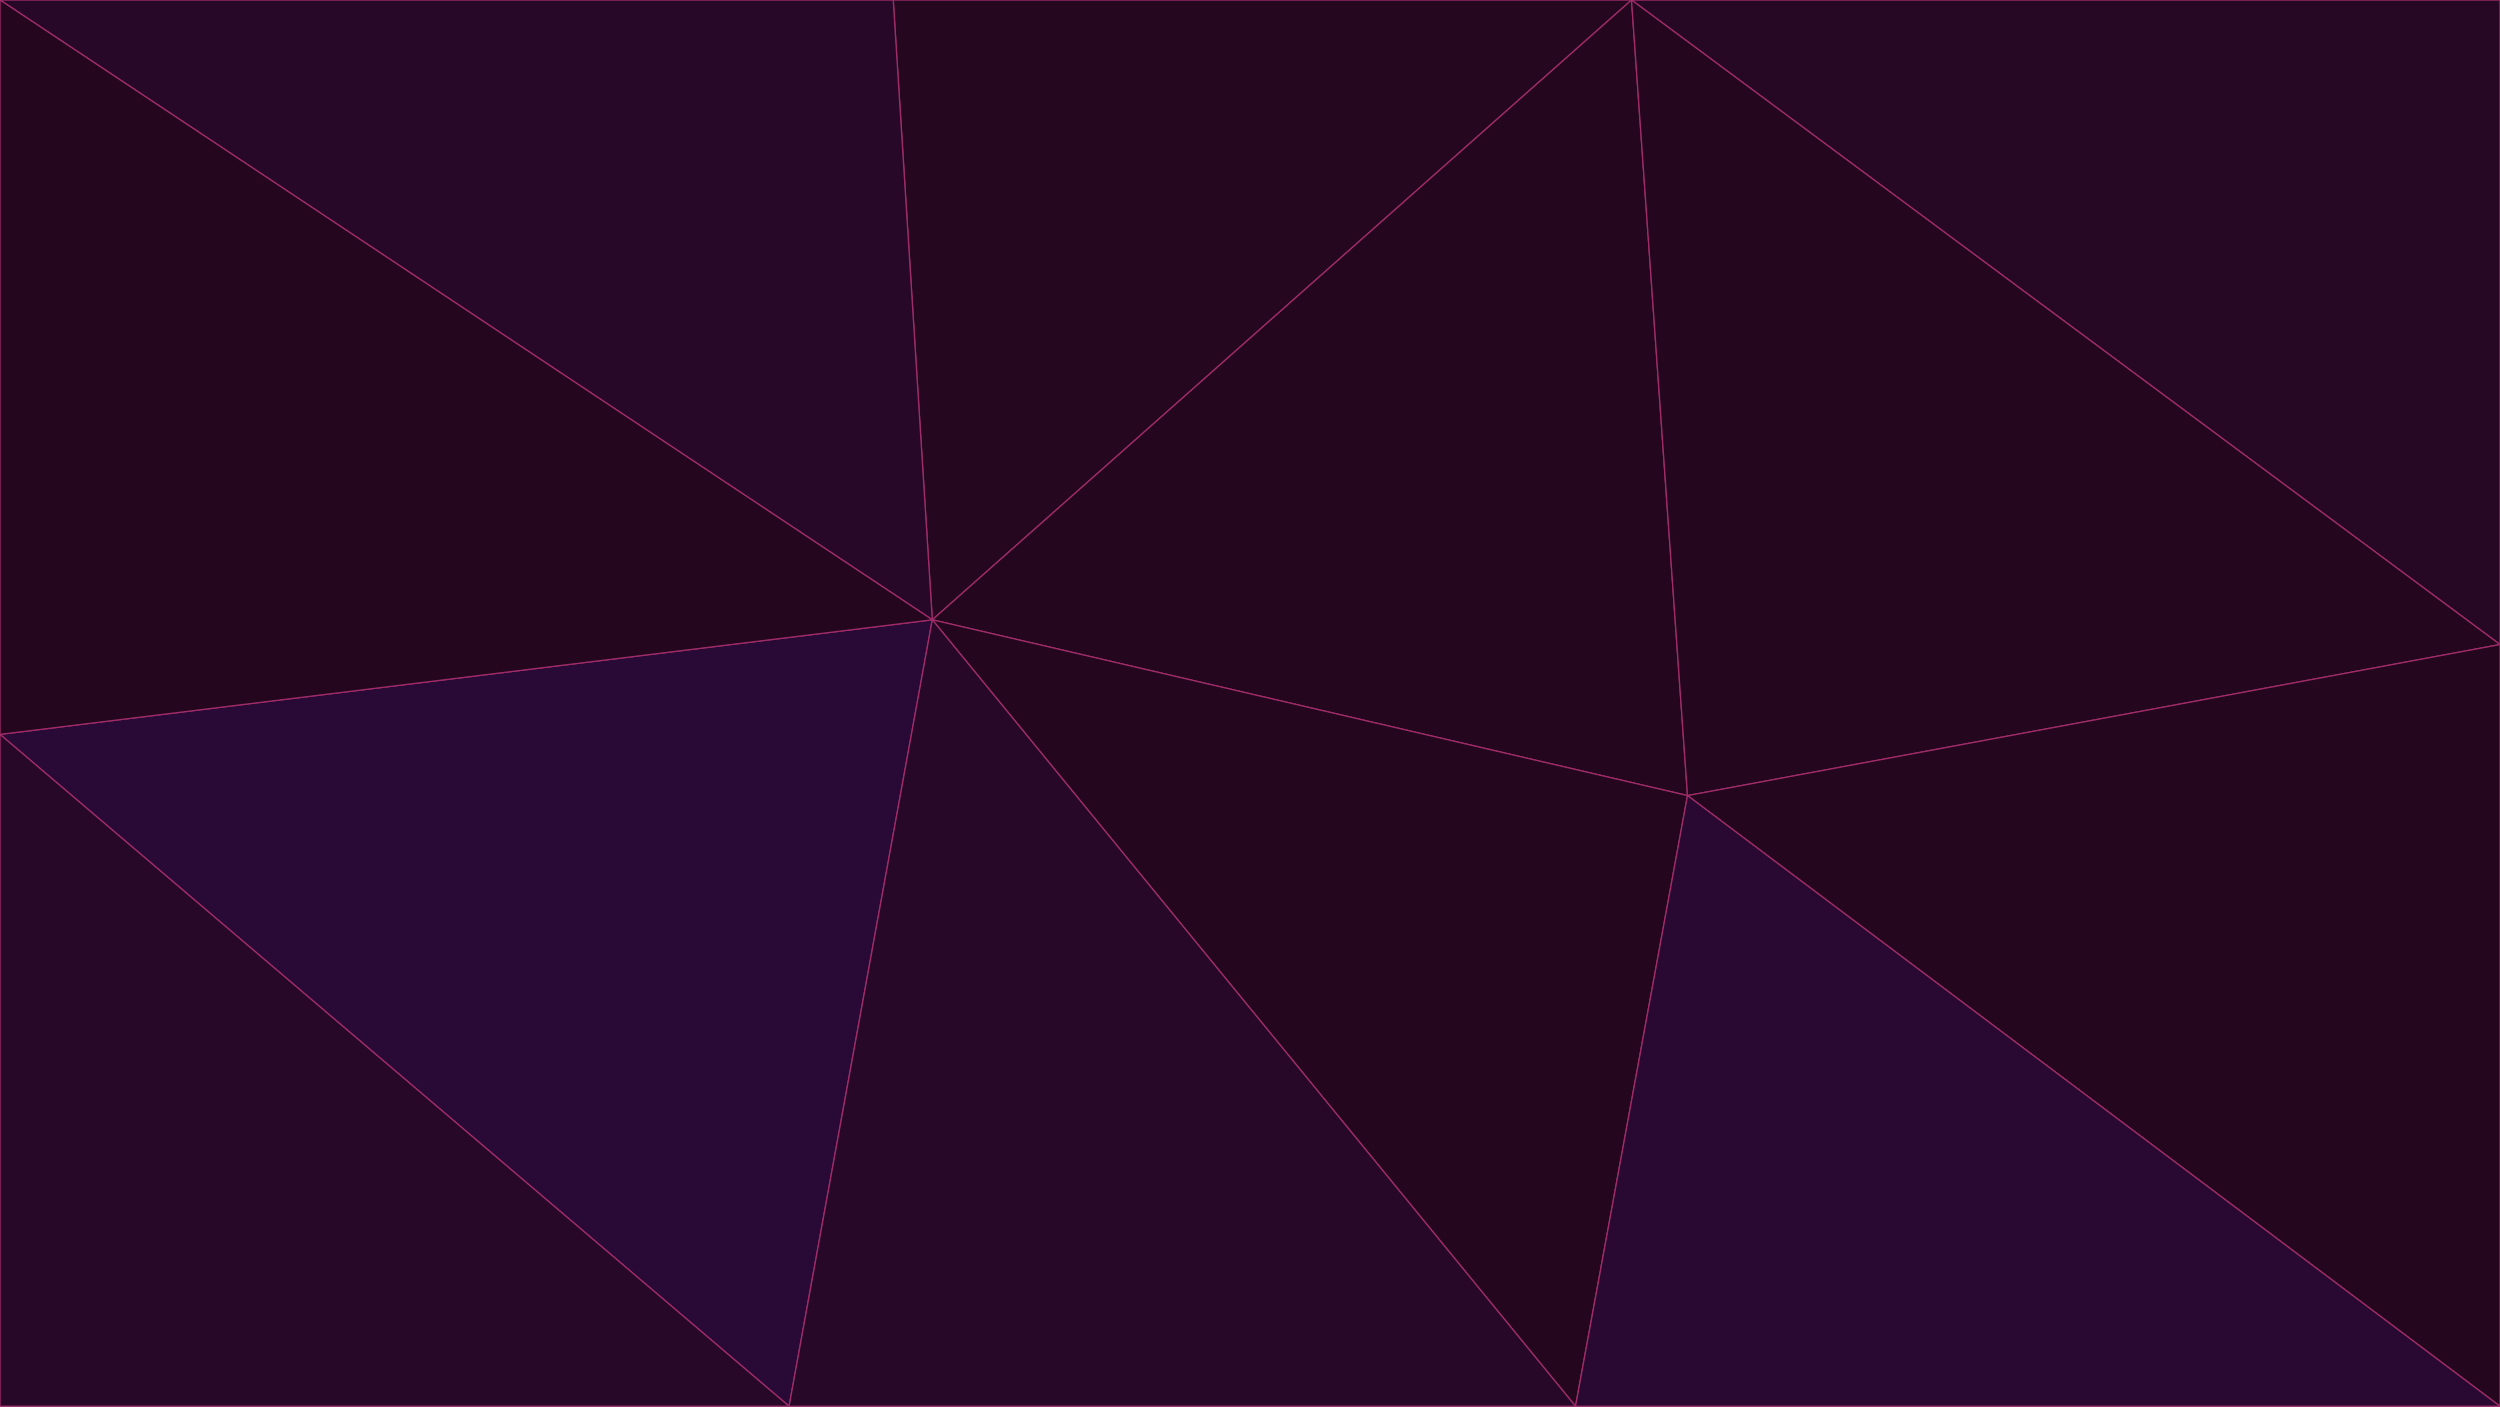
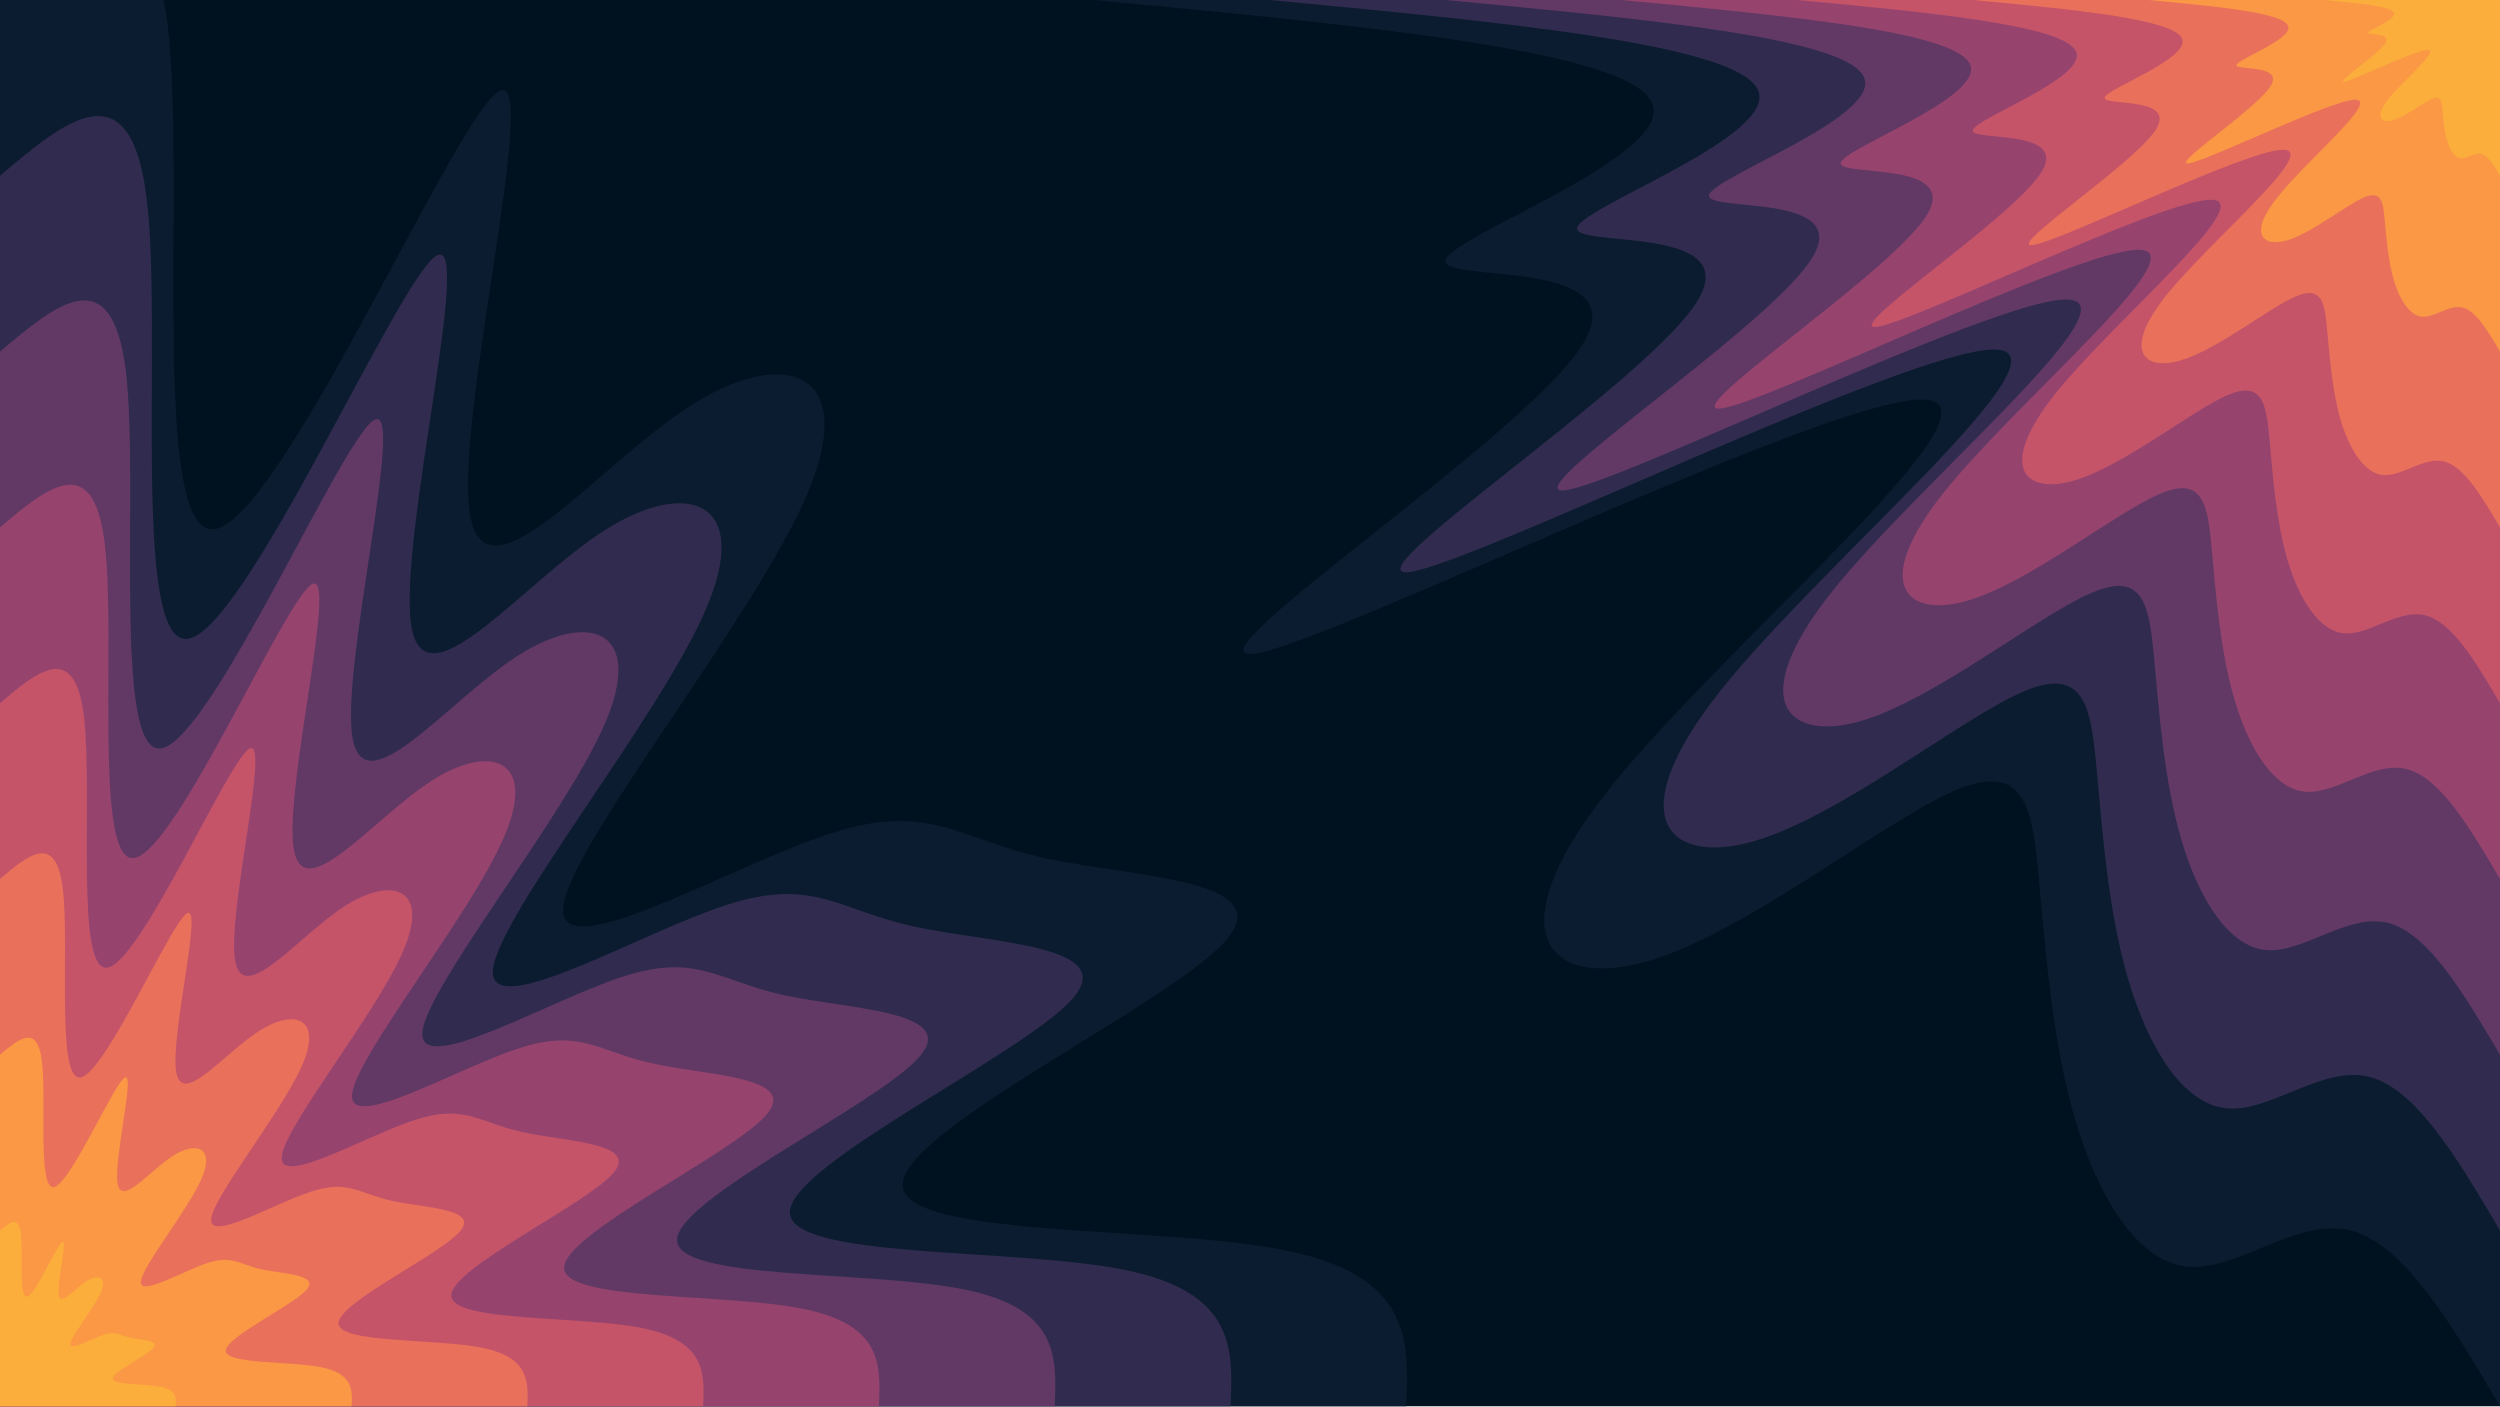
- <svg xmlns="http://www.w3.org/2000/svg" id="visual" viewBox="0 0 1920 1080" width="1920" height="1080" version="1.1">
-   <g stroke-width="1" stroke-linejoin="bevel">
-     <path d="M716 476L1253 0L686 0Z" fill="#250720" stroke="#9f2b68" />
-     <path d="M716 476L1296 611L1253 0Z" fill="#24071e" stroke="#9f2b68" />
-     <path d="M716 476L1210 1080L1296 611Z" fill="#24071e" stroke="#9f2b68" />
-     <path d="M0 564L606 1080L716 476Z" fill="#290a36" stroke="#9f2b68" />
-     <path d="M716 476L606 1080L1210 1080Z" fill="#280829" stroke="#9f2b68" />
-     <path d="M1920 495L1920 0L1253 0Z" fill="#270824" stroke="#9f2b68" />
-     <path d="M1920 495L1253 0L1296 611Z" fill="#24071e" stroke="#9f2b68" />
-     <path d="M1920 1080L1920 495L1296 611Z" fill="#24071e" stroke="#9f2b68" />
-     <path d="M686 0L0 0L716 476Z" fill="#280829" stroke="#9f2b68" />
-     <path d="M0 0L0 564L716 476Z" fill="#24071e" stroke="#9f2b68" />
-     <path d="M1210 1080L1920 1080L1296 611Z" fill="#290931" stroke="#9f2b68" />
-     <path d="M0 564L0 1080L606 1080Z" fill="#280829" stroke="#9f2b68" />
+ <svg xmlns="http://www.w3.org/2000/svg" id="visual" viewBox="0 0 960 540" width="960" height="540" version="1.1">
+   <rect x="0" y="0" width="960" height="540" fill="#001220" />
+   <defs>
+     <linearGradient id="grad1_0" x1="43.8%" y1="0%" x2="100%" y2="100%">
+       <stop offset="14.444%" stop-color="#fbae3c" stop-opacity="1" />
+       <stop offset="85.556%" stop-color="#fbae3c" stop-opacity="1" />
+     </linearGradient>
+   </defs>
+   <defs>
+     <linearGradient id="grad1_1" x1="43.8%" y1="0%" x2="100%" y2="100%">
+       <stop offset="14.444%" stop-color="#fbae3c" stop-opacity="1" />
+       <stop offset="85.556%" stop-color="#f48350" stop-opacity="1" />
+     </linearGradient>
+   </defs>
+   <defs>
+     <linearGradient id="grad1_2" x1="43.8%" y1="0%" x2="100%" y2="100%">
+       <stop offset="14.444%" stop-color="#d96162" stop-opacity="1" />
+       <stop offset="85.556%" stop-color="#f48350" stop-opacity="1" />
+     </linearGradient>
+   </defs>
+   <defs>
+     <linearGradient id="grad1_3" x1="43.8%" y1="0%" x2="100%" y2="100%">
+       <stop offset="14.444%" stop-color="#d96162" stop-opacity="1" />
+       <stop offset="85.556%" stop-color="#af4b6d" stop-opacity="1" />
+     </linearGradient>
+   </defs>
+   <defs>
+     <linearGradient id="grad1_4" x1="43.8%" y1="0%" x2="100%" y2="100%">
+       <stop offset="14.444%" stop-color="#7c3e6b" stop-opacity="1" />
+       <stop offset="85.556%" stop-color="#af4b6d" stop-opacity="1" />
+     </linearGradient>
+   </defs>
+   <defs>
+     <linearGradient id="grad1_5" x1="43.8%" y1="0%" x2="100%" y2="100%">
+       <stop offset="14.444%" stop-color="#7c3e6b" stop-opacity="1" />
+       <stop offset="85.556%" stop-color="#49335c" stop-opacity="1" />
+     </linearGradient>
+   </defs>
+   <defs>
+     <linearGradient id="grad1_6" x1="43.8%" y1="0%" x2="100%" y2="100%">
+       <stop offset="14.444%" stop-color="#1d2540" stop-opacity="1" />
+       <stop offset="85.556%" stop-color="#49335c" stop-opacity="1" />
+     </linearGradient>
+   </defs>
+   <defs>
+     <linearGradient id="grad1_7" x1="43.8%" y1="0%" x2="100%" y2="100%">
+       <stop offset="14.444%" stop-color="#1d2540" stop-opacity="1" />
+       <stop offset="85.556%" stop-color="#001220" stop-opacity="1" />
+     </linearGradient>
+   </defs>
+   <defs>
+     <linearGradient id="grad2_0" x1="0%" y1="0%" x2="56.3%" y2="100%">
+       <stop offset="14.444%" stop-color="#fbae3c" stop-opacity="1" />
+       <stop offset="85.556%" stop-color="#fbae3c" stop-opacity="1" />
+     </linearGradient>
+   </defs>
+   <defs>
+     <linearGradient id="grad2_1" x1="0%" y1="0%" x2="56.3%" y2="100%">
+       <stop offset="14.444%" stop-color="#f48350" stop-opacity="1" />
+       <stop offset="85.556%" stop-color="#fbae3c" stop-opacity="1" />
+     </linearGradient>
+   </defs>
+   <defs>
+     <linearGradient id="grad2_2" x1="0%" y1="0%" x2="56.3%" y2="100%">
+       <stop offset="14.444%" stop-color="#f48350" stop-opacity="1" />
+       <stop offset="85.556%" stop-color="#d96162" stop-opacity="1" />
+     </linearGradient>
+   </defs>
+   <defs>
+     <linearGradient id="grad2_3" x1="0%" y1="0%" x2="56.3%" y2="100%">
+       <stop offset="14.444%" stop-color="#af4b6d" stop-opacity="1" />
+       <stop offset="85.556%" stop-color="#d96162" stop-opacity="1" />
+     </linearGradient>
+   </defs>
+   <defs>
+     <linearGradient id="grad2_4" x1="0%" y1="0%" x2="56.3%" y2="100%">
+       <stop offset="14.444%" stop-color="#af4b6d" stop-opacity="1" />
+       <stop offset="85.556%" stop-color="#7c3e6b" stop-opacity="1" />
+     </linearGradient>
+   </defs>
+   <defs>
+     <linearGradient id="grad2_5" x1="0%" y1="0%" x2="56.3%" y2="100%">
+       <stop offset="14.444%" stop-color="#49335c" stop-opacity="1" />
+       <stop offset="85.556%" stop-color="#7c3e6b" stop-opacity="1" />
+     </linearGradient>
+   </defs>
+   <defs>
+     <linearGradient id="grad2_6" x1="0%" y1="0%" x2="56.3%" y2="100%">
+       <stop offset="14.444%" stop-color="#49335c" stop-opacity="1" />
+       <stop offset="85.556%" stop-color="#1d2540" stop-opacity="1" />
+     </linearGradient>
+   </defs>
+   <defs>
+     <linearGradient id="grad2_7" x1="0%" y1="0%" x2="56.3%" y2="100%">
+       <stop offset="14.444%" stop-color="#001220" stop-opacity="1" />
+       <stop offset="85.556%" stop-color="#1d2540" stop-opacity="1" />
+     </linearGradient>
+   </defs>
+   <g transform="translate(960, 0)">
+     <path d="M0 540C-18.4 508.8 -36.8 477.7 -57.4 472.5C-78 467.4 -100.8 488.2 -119.9 486.4C-139 484.6 -154.2 460.2 -163.1 430.1C-172 400.1 -174.5 364.4 -177.1 337.4C-179.6 310.3 -182.2 291.8 -209.6 303.7C-237.1 315.6 -289.4 358 -326.9 369C-364.4 380 -387.1 359.7 -342.1 303C-297 246.4 -184.3 153.3 -222.2 153.4C-260.1 153.5 -448.6 246.7 -478.1 251C-507.7 255.2 -378.4 170.5 -353.4 134C-328.5 97.6 -407.8 109.3 -404.9 99.8C-402 90.3 -316.8 59.7 -325.6 39.5C-334.4 19.4 -437.2 9.7 -540 0L0 0Z" fill="#0c1c30" />
+     <path d="M0 472.5C-16.1 445.2 -32.2 418 -50.2 413.5C-68.2 409 -88.2 427.2 -104.9 425.6C-121.6 424.1 -134.9 402.6 -142.7 376.3C-150.5 350 -152.7 318.9 -154.9 295.2C-157.1 271.5 -159.4 255.3 -183.4 265.7C-207.4 276.2 -253.2 313.2 -286.1 322.9C-318.9 332.5 -338.7 314.8 -299.3 265.2C-259.9 215.6 -161.3 134.1 -194.4 134.2C-227.6 134.3 -392.5 215.8 -418.4 219.6C-444.3 223.3 -331.1 149.2 -309.3 117.3C-287.4 85.4 -356.8 95.6 -354.3 87.3C-351.7 79 -277.2 52.2 -284.9 34.6C-292.6 17 -382.6 8.5 -472.5 0L0 0Z" fill="#312c4f" />
+     <path d="M0 405C-13.8 381.6 -27.6 358.3 -43 354.4C-58.5 350.5 -75.6 366.2 -89.9 364.8C-104.2 363.5 -115.7 345.1 -122.3 322.6C-129 300 -130.9 273.3 -132.8 253C-134.7 232.7 -136.6 218.8 -157.2 227.8C-177.8 236.7 -217.1 268.5 -245.2 276.8C-273.3 285 -290.3 269.8 -256.6 227.3C-222.8 184.8 -138.2 115 -166.7 115C-195.1 115.1 -336.4 185 -358.6 188.2C-380.8 191.4 -283.8 127.9 -265.1 100.5C-246.3 73.2 -305.8 81.9 -303.7 74.8C-301.5 67.7 -237.6 44.8 -244.2 29.7C-250.8 14.5 -327.9 7.3 -405 0L0 0Z" fill="#623965" />
+     <path d="M0 337.5C-11.5 318 -23 298.5 -35.9 295.3C-48.7 292.1 -63 305.2 -74.9 304C-86.8 302.9 -96.4 287.6 -101.9 268.8C-107.5 250 -109.1 227.8 -110.7 210.8C-112.2 193.9 -113.9 182.3 -131 189.8C-148.2 197.3 -180.9 223.7 -204.3 230.6C-227.8 237.5 -241.9 224.8 -213.8 189.4C-185.7 154 -115.2 95.8 -138.9 95.9C-162.6 95.9 -280.4 154.2 -298.8 156.8C-317.3 159.5 -236.5 106.6 -220.9 83.8C-205.3 61 -254.9 68.3 -253.1 62.4C-251.2 56.5 -198 37.3 -203.5 24.7C-209 12.1 -273.3 6.1 -337.5 0L0 0Z" fill="#96446e" />
+     <path d="M0 270C-9.2 254.4 -18.4 238.8 -28.7 236.3C-39 233.7 -50.4 244.1 -59.9 243.2C-69.5 242.3 -77.1 230.1 -81.6 215.1C-86 200 -87.3 182.2 -88.5 168.7C-89.8 155.1 -91.1 145.9 -104.8 151.8C-118.5 157.8 -144.7 179 -163.5 184.5C-182.2 190 -193.5 179.9 -171 151.5C-148.5 123.2 -92.2 76.6 -111.1 76.7C-130 76.7 -224.3 123.3 -239.1 125.5C-253.9 127.6 -189.2 85.3 -176.7 67C-164.2 48.8 -203.9 54.6 -202.4 49.9C-201 45.2 -158.4 29.8 -162.8 19.8C-167.2 9.7 -218.6 4.8 -270 0L0 0Z" fill="#c55469" />
+     <path d="M0 202.5C-6.9 190.8 -13.8 179.1 -21.5 177.2C-29.2 175.3 -37.8 183.1 -45 182.4C-52.1 181.7 -57.8 172.6 -61.2 161.3C-64.5 150 -65.4 136.7 -66.4 126.5C-67.3 116.4 -68.3 109.4 -78.6 113.9C-88.9 118.4 -108.5 134.2 -122.6 138.4C-136.7 142.5 -145.2 134.9 -128.3 113.6C-111.4 92.4 -69.1 57.5 -83.3 57.5C-97.5 57.5 -168.2 92.5 -179.3 94.1C-190.4 95.7 -141.9 63.9 -132.5 50.3C-123.2 36.6 -152.9 41 -151.8 37.4C-150.7 33.9 -118.8 22.4 -122.1 14.8C-125.4 7.3 -164 3.6 -202.5 0L0 0Z" fill="#e9705a" />
+     <path d="M0 135C-4.6 127.2 -9.2 119.4 -14.3 118.1C-19.5 116.8 -25.2 122.1 -30 121.6C-34.7 121.2 -38.6 115 -40.8 107.5C-43 100 -43.6 91.1 -44.3 84.3C-44.9 77.6 -45.5 72.9 -52.4 75.9C-59.3 78.9 -72.4 89.5 -81.7 92.3C-91.1 95 -96.8 89.9 -85.5 75.8C-74.3 61.6 -46.1 38.3 -55.6 38.3C-65 38.4 -112.1 61.7 -119.5 62.7C-126.9 63.8 -94.6 42.6 -88.4 33.5C-82.1 24.4 -101.9 27.3 -101.2 24.9C-100.5 22.6 -79.2 14.9 -81.4 9.9C-83.6 4.8 -109.3 2.4 -135 0L0 0Z" fill="#fa9845" />
+     <path d="M0 67.5C-2.3 63.6 -4.6 59.7 -7.2 59.1C-9.7 58.4 -12.6 61 -15 60.8C-17.4 60.6 -19.3 57.5 -20.4 53.8C-21.5 50 -21.8 45.6 -22.1 42.2C-22.4 38.8 -22.8 36.5 -26.2 38C-29.6 39.5 -36.2 44.7 -40.9 46.1C-45.6 47.5 -48.4 45 -42.8 37.9C-37.1 30.8 -23 19.2 -27.8 19.2C-32.5 19.2 -56.1 30.8 -59.8 31.4C-63.5 31.9 -47.3 21.3 -44.2 16.8C-41.1 12.2 -51 13.7 -50.6 12.5C-50.2 11.3 -39.6 7.5 -40.7 4.9C-41.8 2.4 -54.7 1.2 -67.5 0L0 0Z" fill="#fbae3c" />
+   </g>
+   <g transform="translate(0, 540)">
+     <path d="M0 -540C28.6 -564.2 57.2 -588.4 64.4 -530.1C71.5 -471.8 57.2 -331.1 83 -336.9C108.9 -342.7 174.9 -495.1 191.5 -504.9C208 -514.7 175.1 -381.9 180.3 -343.6C185.6 -305.2 229.1 -361.2 265.3 -384.3C301.5 -407.4 330.4 -397.6 309.7 -349.6C288.9 -301.5 218.5 -215.2 216.3 -191.6C214.1 -168.1 280.2 -207.4 318.5 -219.8C356.8 -232.3 367.3 -218 401.1 -210.5C435 -203.1 492.1 -202.5 470.3 -178.4C448.5 -154.2 347.6 -106.6 346.6 -85.4C345.6 -64.3 444.5 -69.7 493.4 -59.9C542.2 -50.1 541.1 -25 540 0L0 0Z" fill="#0c1c30" />
+     <path d="M0 -472.5C25 -493.7 50.1 -514.8 56.3 -463.8C62.6 -412.9 50 -289.7 72.7 -294.8C95.3 -299.9 153.1 -433.2 167.6 -441.8C182 -450.4 153.2 -334.2 157.8 -300.6C162.4 -267 200.4 -316.1 232.1 -336.3C263.8 -356.5 289.1 -347.9 271 -305.9C252.8 -263.8 191.2 -188.3 189.3 -167.7C187.4 -147.1 245.2 -181.5 278.7 -192.4C312.2 -203.3 321.4 -190.7 351 -184.2C380.6 -177.7 430.6 -177.2 411.5 -156.1C392.4 -135 304.2 -93.2 303.3 -74.8C302.4 -56.3 388.9 -61 431.7 -52.4C474.5 -43.8 473.5 -21.9 472.5 0L0 0Z" fill="#312c4f" />
+     <path d="M0 -405C21.5 -423.1 42.9 -441.3 48.3 -397.6C53.6 -353.9 42.9 -248.3 62.3 -252.7C81.7 -257.1 131.2 -371.3 143.6 -378.7C156 -386 131.3 -286.4 135.2 -257.7C139.2 -228.9 171.8 -270.9 199 -288.3C226.1 -305.6 247.8 -298.2 232.3 -262.2C216.7 -226.1 163.9 -161.4 162.2 -143.7C160.6 -126.1 210.2 -155.5 238.9 -164.9C267.6 -174.2 275.5 -163.5 300.8 -157.9C326.2 -152.3 369.1 -151.9 352.7 -133.8C336.4 -115.7 260.7 -79.9 260 -64.1C259.2 -48.2 333.4 -52.3 370 -44.9C406.7 -37.6 405.8 -18.8 405 0L0 0Z" fill="#623965" />
+     <path d="M0 -337.5C17.9 -352.6 35.8 -367.7 40.2 -331.3C44.7 -294.9 35.7 -206.9 51.9 -210.6C68.1 -214.2 109.3 -309.4 119.7 -315.6C130 -321.7 109.4 -238.7 112.7 -214.7C116 -190.7 143.2 -225.8 165.8 -240.2C188.4 -254.7 206.5 -248.5 193.5 -218.5C180.6 -188.4 136.6 -134.5 135.2 -119.8C133.8 -105.1 175.1 -129.6 199.1 -137.4C223 -145.2 229.5 -136.2 250.7 -131.6C271.8 -126.9 307.6 -126.6 293.9 -111.5C280.3 -96.4 217.3 -66.6 216.6 -53.4C216 -40.2 277.8 -43.6 308.4 -37.4C338.9 -31.3 338.2 -15.7 337.5 0L0 0Z" fill="#96446e" />
+     <path d="M0 -270C14.3 -282.1 28.6 -294.2 32.2 -265.1C35.8 -235.9 28.6 -165.5 41.5 -168.5C54.5 -171.4 87.5 -247.6 95.7 -252.5C104 -257.4 87.5 -191 90.2 -171.8C92.8 -152.6 114.5 -180.6 132.6 -192.2C150.7 -203.7 165.2 -198.8 154.8 -174.8C144.5 -150.7 109.2 -107.6 108.2 -95.8C107.1 -84.1 140.1 -103.7 159.2 -109.9C178.4 -116.2 183.6 -109 200.6 -105.3C217.5 -101.5 246.1 -101.2 235.2 -89.2C224.2 -77.1 173.8 -53.3 173.3 -42.7C172.8 -32.2 222.3 -34.9 246.7 -30C271.1 -25 270.6 -12.5 270 0L0 0Z" fill="#c55469" />
+     <path d="M0 -202.5C10.7 -211.6 21.5 -220.6 24.1 -198.8C26.8 -176.9 21.4 -124.2 31.1 -126.3C40.8 -128.5 65.6 -185.7 71.8 -189.3C78 -193 65.6 -143.2 67.6 -128.8C69.6 -114.4 85.9 -135.5 99.5 -144.1C113.1 -152.8 123.9 -149.1 116.1 -131.1C108.3 -113.1 81.9 -80.7 81.1 -71.9C80.3 -63 105.1 -77.8 119.4 -82.4C133.8 -87.1 137.7 -81.7 150.4 -78.9C163.1 -76.1 184.6 -75.9 176.4 -66.9C168.2 -57.8 130.4 -40 130 -32C129.6 -24.1 166.7 -26.1 185 -22.5C203.3 -18.8 202.9 -9.4 202.5 0L0 0Z" fill="#e9705a" />
+     <path d="M0 -135C7.2 -141 14.3 -147.1 16.1 -132.5C17.9 -118 14.3 -82.8 20.8 -84.2C27.2 -85.7 43.7 -123.8 47.9 -126.2C52 -128.7 43.8 -95.5 45.1 -85.9C46.4 -76.3 57.3 -90.3 66.3 -96.1C75.4 -101.9 82.6 -99.4 77.4 -87.4C72.2 -75.4 54.6 -53.8 54.1 -47.9C53.5 -42 70.1 -51.8 79.6 -55C89.2 -58.1 91.8 -54.5 100.3 -52.6C108.7 -50.8 123 -50.6 117.6 -44.6C112.1 -38.6 86.9 -26.6 86.7 -21.4C86.4 -16.1 111.1 -17.4 123.3 -15C135.6 -12.5 135.3 -6.3 135 0L0 0Z" fill="#fa9845" />
+     <path d="M0 -67.5C3.6 -70.5 7.2 -73.5 8 -66.3C8.9 -59 7.1 -41.4 10.4 -42.1C13.6 -42.8 21.9 -61.9 23.9 -63.1C26 -64.3 21.9 -47.7 22.5 -42.9C23.2 -38.1 28.6 -45.2 33.2 -48C37.7 -50.9 41.3 -49.7 38.7 -43.7C36.1 -37.7 27.3 -26.9 27 -24C26.8 -21 35 -25.9 39.8 -27.5C44.6 -29 45.9 -27.2 50.1 -26.3C54.4 -25.4 61.5 -25.3 58.8 -22.3C56.1 -19.3 43.5 -13.3 43.3 -10.7C43.2 -8 55.6 -8.7 61.7 -7.5C67.8 -6.3 67.6 -3.1 67.5 0L0 0Z" fill="#fbae3c" />
  </g>
</svg>
